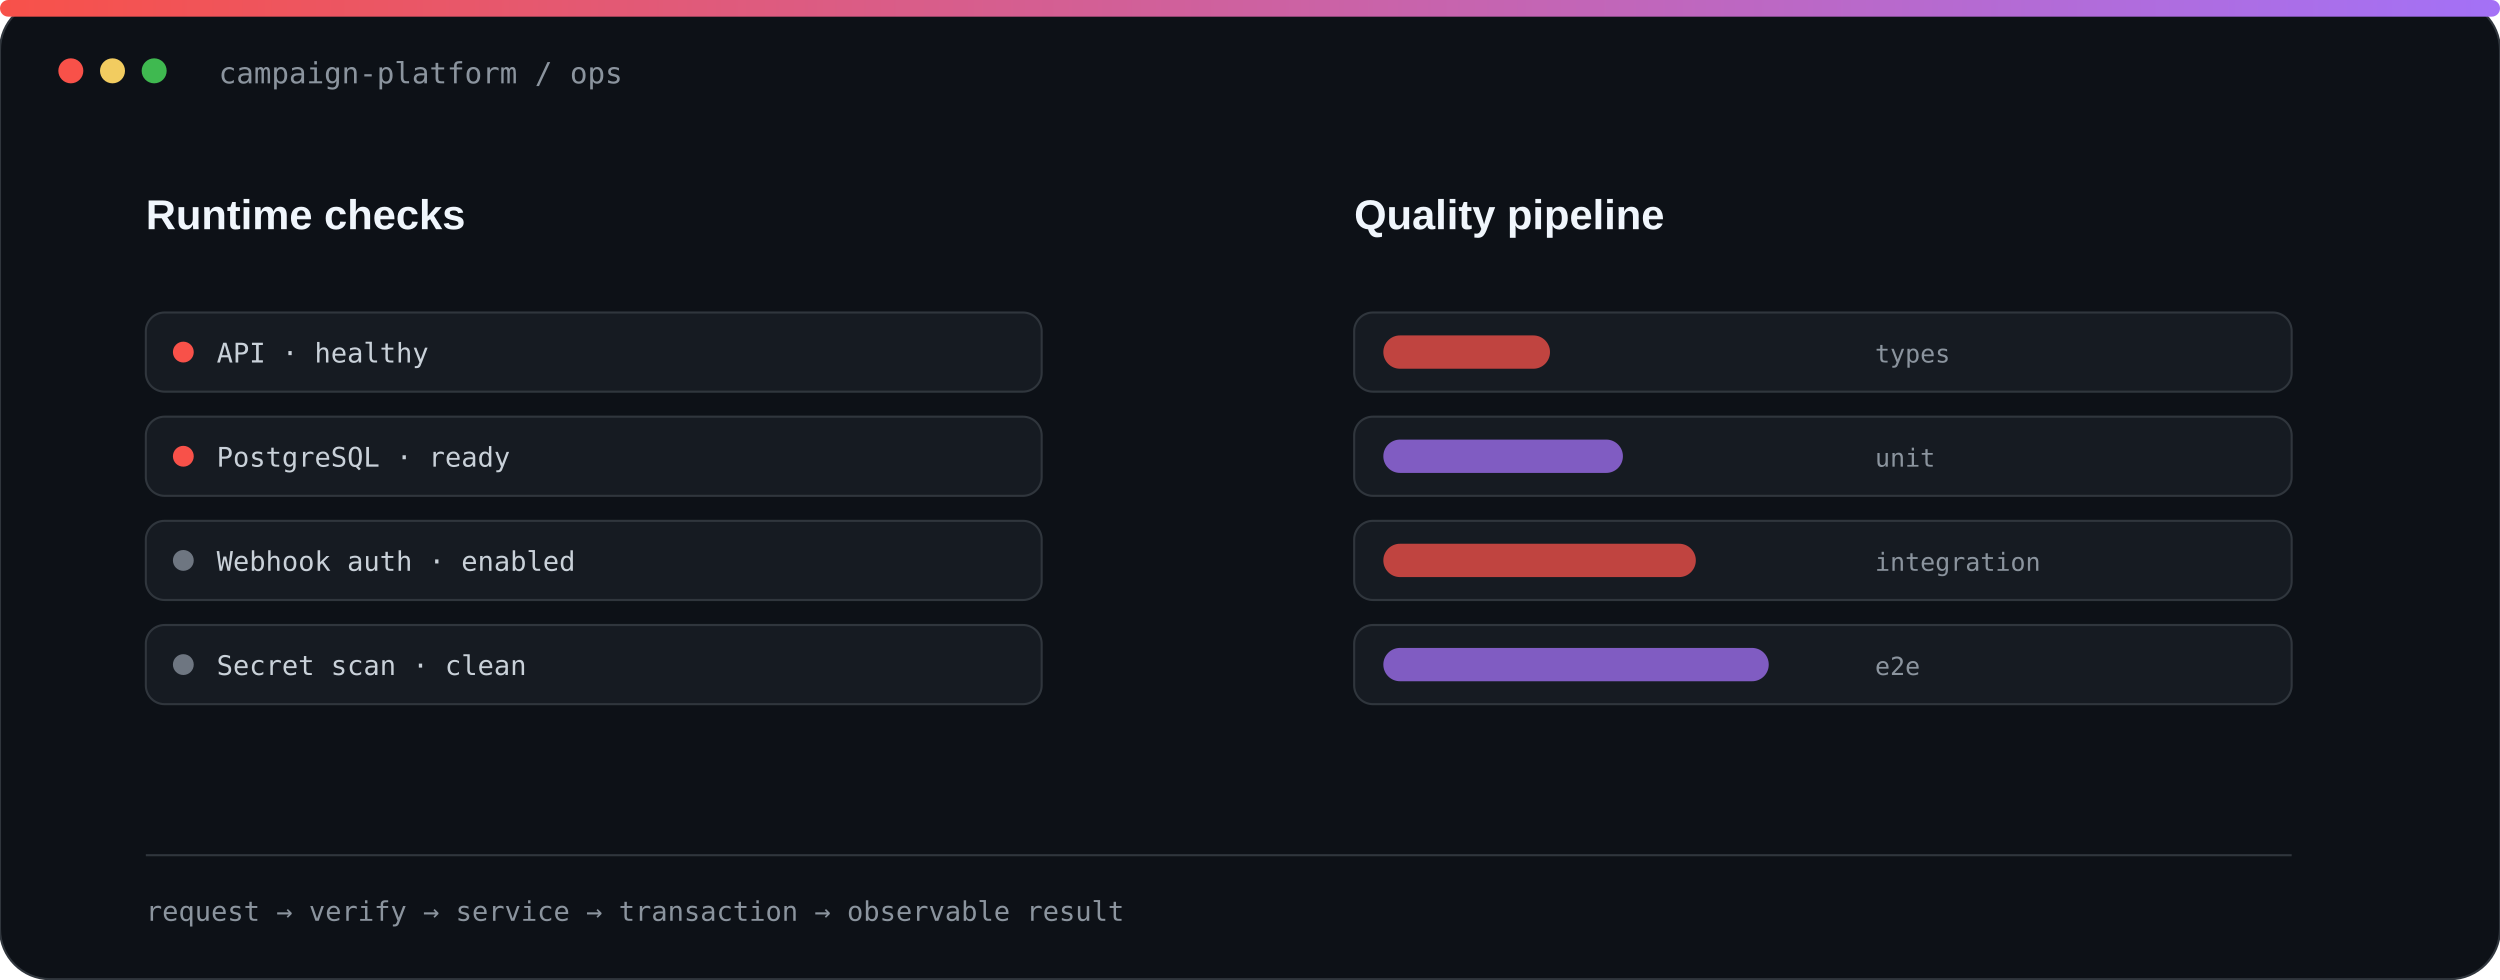
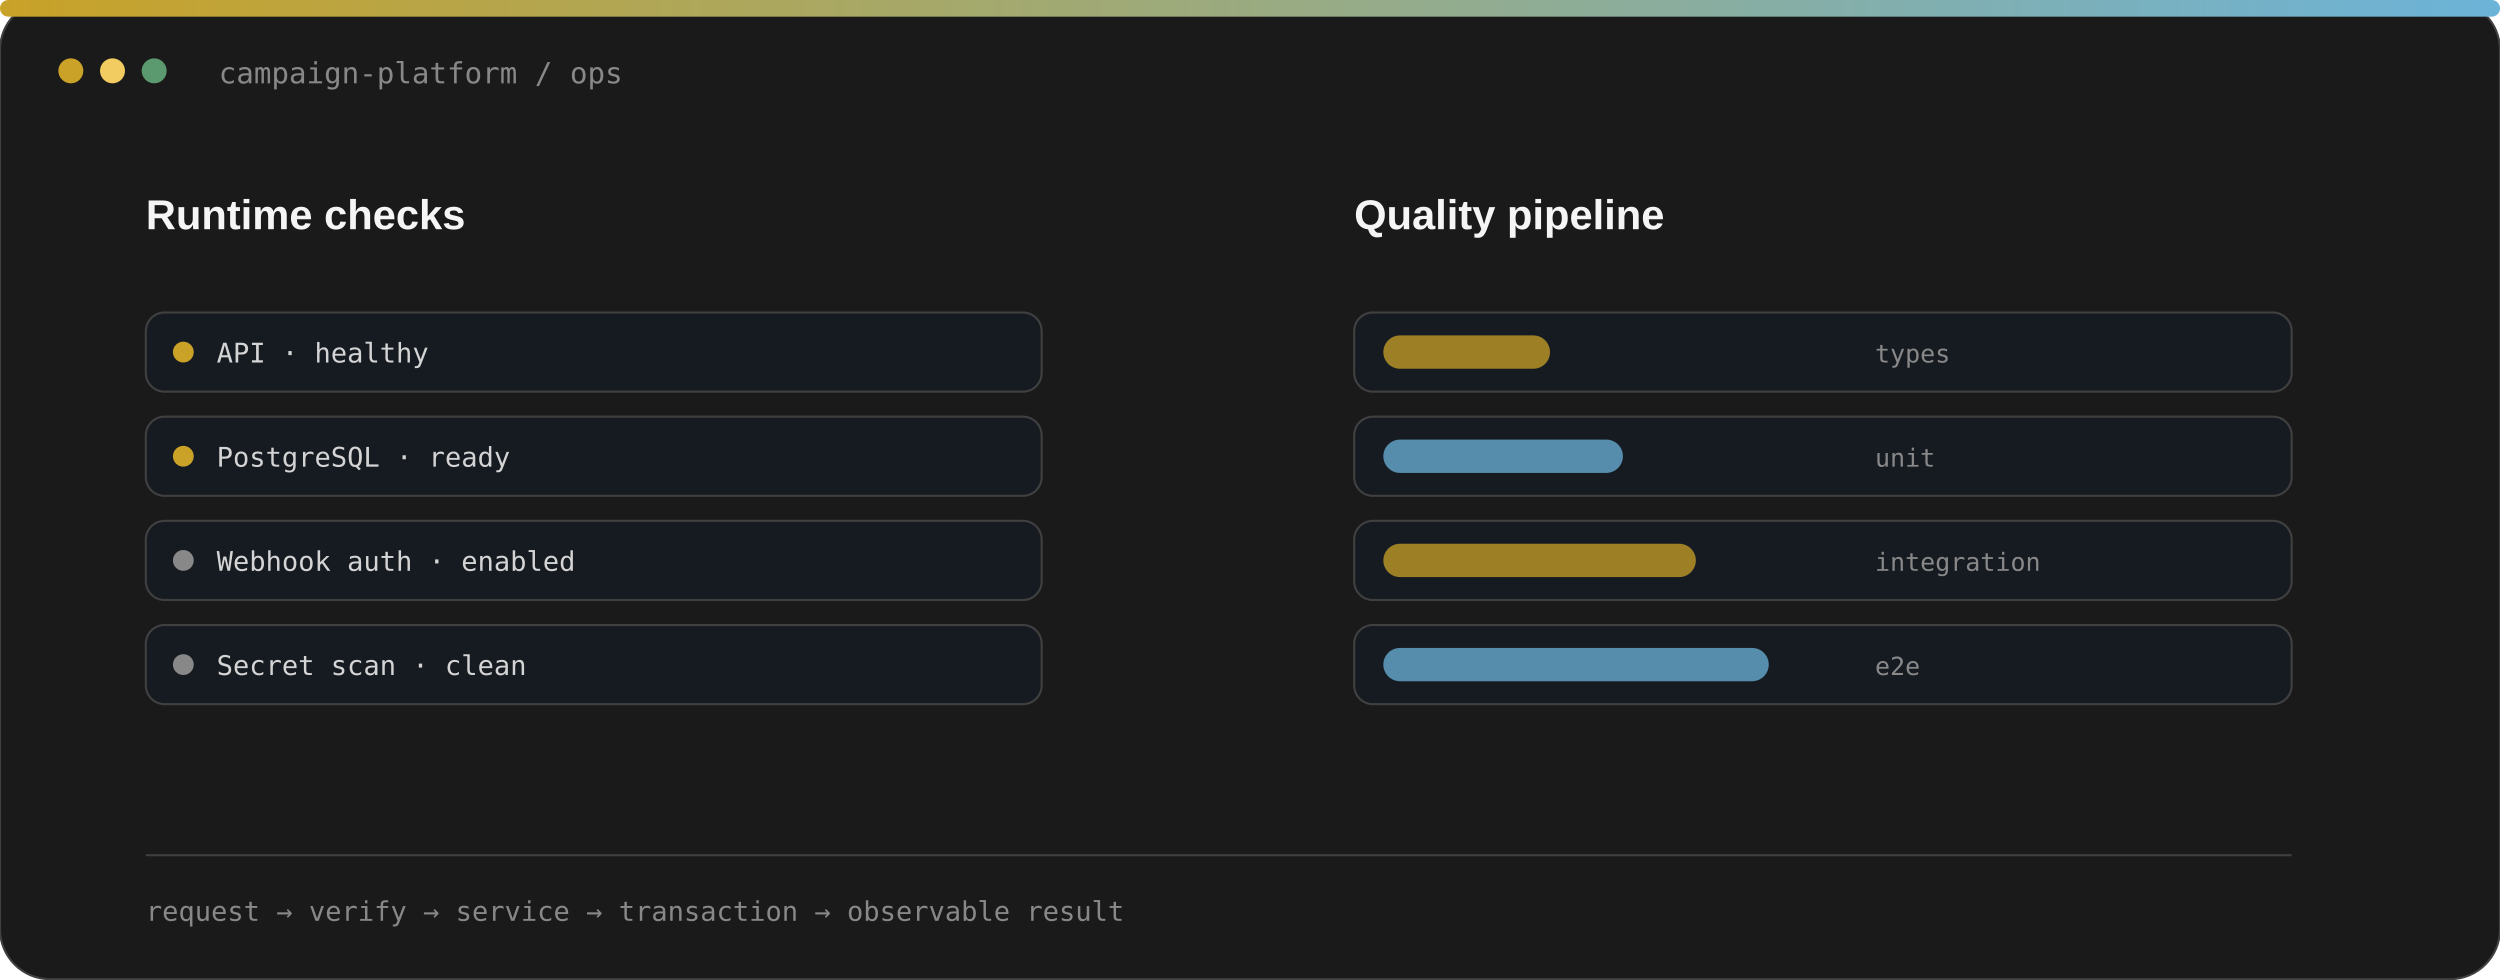
<svg xmlns="http://www.w3.org/2000/svg" width="1200" height="470" viewBox="0 0 1200 470">
  <defs>
    <linearGradient id="top" x1="0" y1="0" x2="1" y2="0">
-       <stop offset="0" stop-color="#f85149" />
-       <stop offset="1" stop-color="#a371f7" />
+       <stop offset="0" stop-color="#c9a227" />
+       <stop offset="1" stop-color="#6bb3d9" />
    </linearGradient>
  </defs>
-   <rect width="1200" height="470" rx="24" fill="#0d1117" stroke="#30363d" />
+   <rect width="1200" height="470" rx="24" fill="#1a1a1a" stroke="#404040" />
  <rect x="0" y="0" width="1200" height="8" rx="4" fill="url(#top)" />
-   <circle cx="34" cy="34" r="6" fill="#f85149" />
+   <circle cx="34" cy="34" r="6" fill="#c9a227" />
  <circle cx="54" cy="34" r="6" fill="#f2cc60" />
-   <circle cx="74" cy="34" r="6" fill="#3fb950" />
-   <text x="105" y="40" fill="#8b949e" font-family="monospace" font-size="14">campaign-platform / ops</text>
-   <text x="70" y="110" fill="#f0f6fc" font-family="Arial,Helvetica,sans-serif" font-size="20" font-weight="700">Runtime checks</text>
-   <text x="650" y="110" fill="#f0f6fc" font-family="Arial,Helvetica,sans-serif" font-size="20" font-weight="700">Quality pipeline</text>
+   <circle cx="74" cy="34" r="6" fill="#5a9a6e" />
+   <text x="105" y="40" fill="#888888" font-family="monospace" font-size="14">campaign-platform / ops</text>
+   <text x="70" y="110" fill="#f5f5f5" font-family="Arial,Helvetica,sans-serif" font-size="20" font-weight="700">Runtime checks</text>
+   <text x="650" y="110" fill="#f5f5f5" font-family="Arial,Helvetica,sans-serif" font-size="20" font-weight="700">Quality pipeline</text>
  <g transform="translate(70 150)">
-     <rect width="430" height="38" rx="9" fill="#161b22" stroke="#30363d" />
-     <circle cx="18" cy="19" r="5" fill="#f85149" />
-     <text x="34" y="24" fill="#c9d1d9" font-family="monospace" font-size="13">API · healthy</text>
+     <rect width="430" height="38" rx="9" fill="#161b22" stroke="#404040" />
+     <circle cx="18" cy="19" r="5" fill="#c9a227" />
+     <text x="34" y="24" fill="#d4d4d4" font-family="monospace" font-size="13">API · healthy</text>
  </g>
  <g transform="translate(70 200)">
-     <rect width="430" height="38" rx="9" fill="#161b22" stroke="#30363d" />
-     <circle cx="18" cy="19" r="5" fill="#f85149" />
-     <text x="34" y="24" fill="#c9d1d9" font-family="monospace" font-size="13">PostgreSQL · ready</text>
+     <rect width="430" height="38" rx="9" fill="#161b22" stroke="#404040" />
+     <circle cx="18" cy="19" r="5" fill="#c9a227" />
+     <text x="34" y="24" fill="#d4d4d4" font-family="monospace" font-size="13">PostgreSQL · ready</text>
  </g>
  <g transform="translate(70 250)">
-     <rect width="430" height="38" rx="9" fill="#161b22" stroke="#30363d" />
-     <circle cx="18" cy="19" r="5" fill="#6e7681" />
-     <text x="34" y="24" fill="#c9d1d9" font-family="monospace" font-size="13">Webhook auth · enabled</text>
+     <rect width="430" height="38" rx="9" fill="#161b22" stroke="#404040" />
+     <circle cx="18" cy="19" r="5" fill="#888888" />
+     <text x="34" y="24" fill="#d4d4d4" font-family="monospace" font-size="13">Webhook auth · enabled</text>
  </g>
  <g transform="translate(70 300)">
-     <rect width="430" height="38" rx="9" fill="#161b22" stroke="#30363d" />
-     <circle cx="18" cy="19" r="5" fill="#6e7681" />
-     <text x="34" y="24" fill="#c9d1d9" font-family="monospace" font-size="13">Secret scan · clean</text>
+     <rect width="430" height="38" rx="9" fill="#161b22" stroke="#404040" />
+     <circle cx="18" cy="19" r="5" fill="#888888" />
+     <text x="34" y="24" fill="#d4d4d4" font-family="monospace" font-size="13">Secret scan · clean</text>
  </g>
  <g transform="translate(650 150)">
-     <rect width="450" height="38" rx="9" fill="#161b22" stroke="#30363d" />
-     <rect x="14" y="11" width="80" height="16" rx="8" fill="#f85149" opacity=".75" />
-     <text x="250" y="24" fill="#8b949e" font-family="monospace" font-size="12">types</text>
+     <rect width="450" height="38" rx="9" fill="#161b22" stroke="#404040" />
+     <rect x="14" y="11" width="80" height="16" rx="8" fill="#c9a227" opacity=".75" />
+     <text x="250" y="24" fill="#888888" font-family="monospace" font-size="12">types</text>
  </g>
  <g transform="translate(650 200)">
-     <rect width="450" height="38" rx="9" fill="#161b22" stroke="#30363d" />
-     <rect x="14" y="11" width="115" height="16" rx="8" fill="#a371f7" opacity=".75" />
-     <text x="250" y="24" fill="#8b949e" font-family="monospace" font-size="12">unit</text>
+     <rect width="450" height="38" rx="9" fill="#161b22" stroke="#404040" />
+     <rect x="14" y="11" width="115" height="16" rx="8" fill="#6bb3d9" opacity=".75" />
+     <text x="250" y="24" fill="#888888" font-family="monospace" font-size="12">unit</text>
  </g>
  <g transform="translate(650 250)">
-     <rect width="450" height="38" rx="9" fill="#161b22" stroke="#30363d" />
-     <rect x="14" y="11" width="150" height="16" rx="8" fill="#f85149" opacity=".75" />
-     <text x="250" y="24" fill="#8b949e" font-family="monospace" font-size="12">integration</text>
+     <rect width="450" height="38" rx="9" fill="#161b22" stroke="#404040" />
+     <rect x="14" y="11" width="150" height="16" rx="8" fill="#c9a227" opacity=".75" />
+     <text x="250" y="24" fill="#888888" font-family="monospace" font-size="12">integration</text>
  </g>
  <g transform="translate(650 300)">
-     <rect width="450" height="38" rx="9" fill="#161b22" stroke="#30363d" />
-     <rect x="14" y="11" width="185" height="16" rx="8" fill="#a371f7" opacity=".75" />
-     <text x="250" y="24" fill="#8b949e" font-family="monospace" font-size="12">e2e</text>
+     <rect width="450" height="38" rx="9" fill="#161b22" stroke="#404040" />
+     <rect x="14" y="11" width="185" height="16" rx="8" fill="#6bb3d9" opacity=".75" />
+     <text x="250" y="24" fill="#888888" font-family="monospace" font-size="12">e2e</text>
  </g>
-   <rect x="70" y="410" width="1030" height="1" fill="#30363d" />
-   <text x="70" y="442" fill="#8b949e" font-family="monospace" font-size="13">request → verify → service → transaction → observable result</text>
+   <rect x="70" y="410" width="1030" height="1" fill="#404040" />
+   <text x="70" y="442" fill="#888888" font-family="monospace" font-size="13">request → verify → service → transaction → observable result</text>
</svg>
